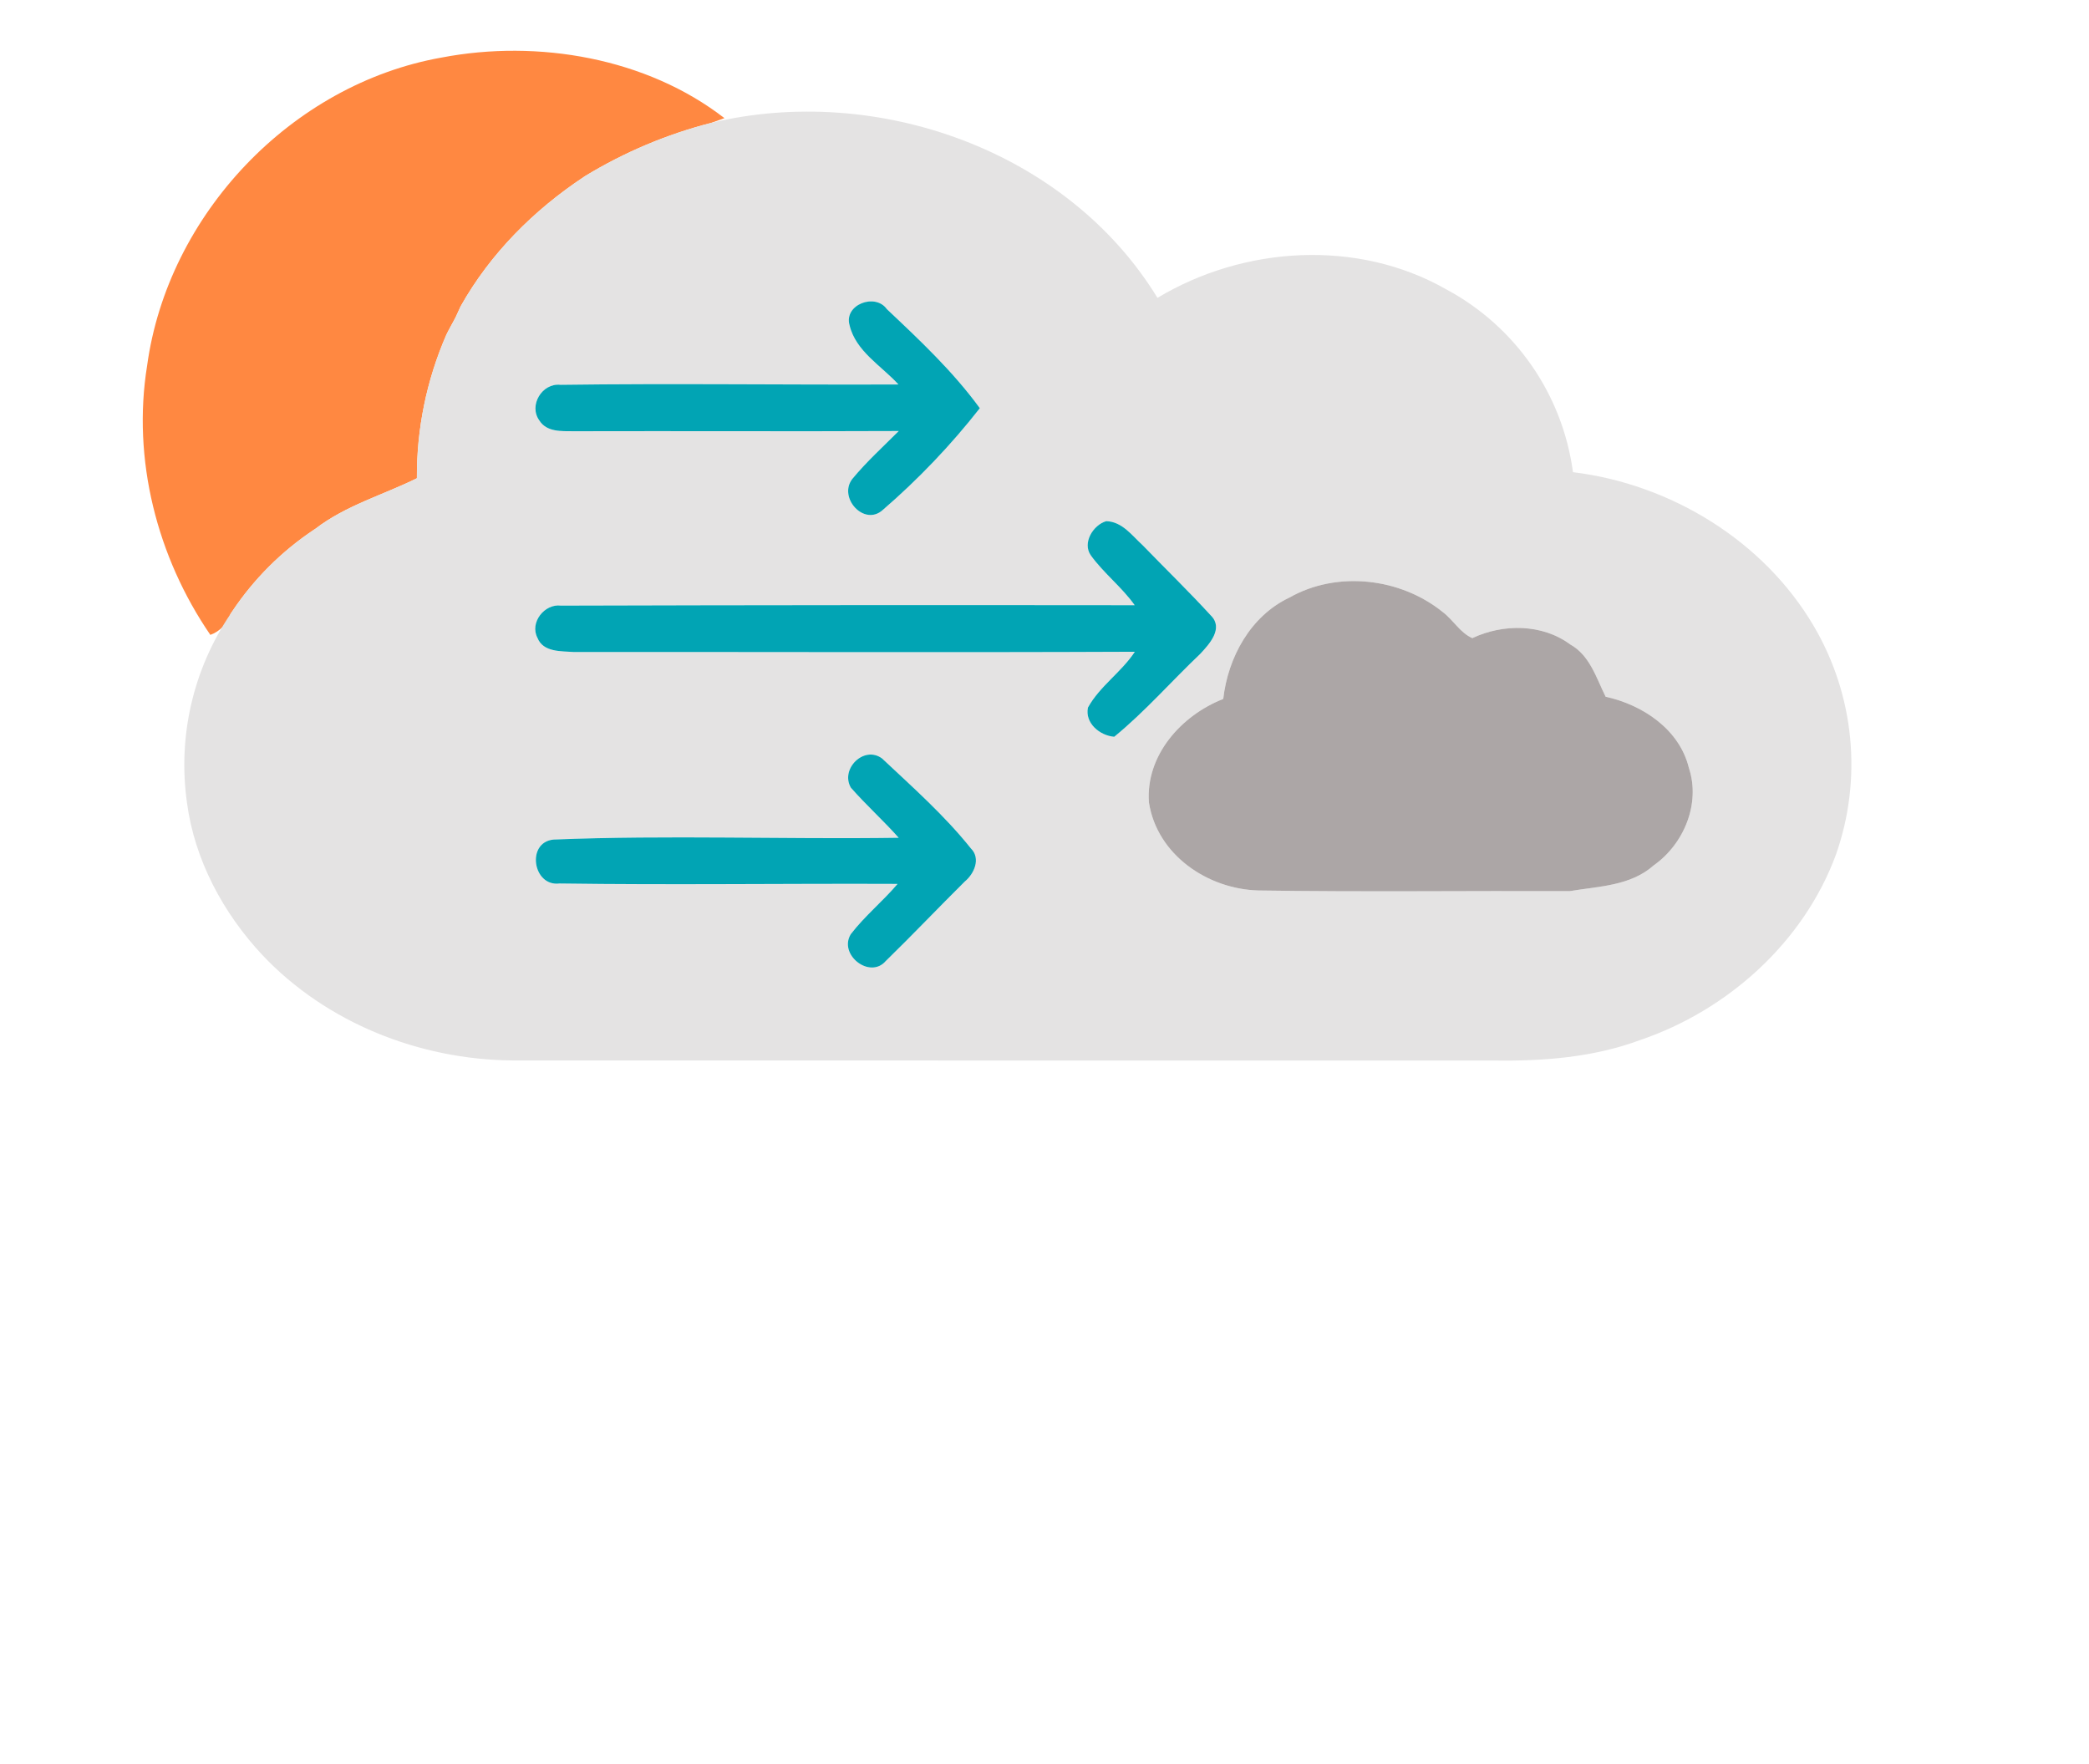
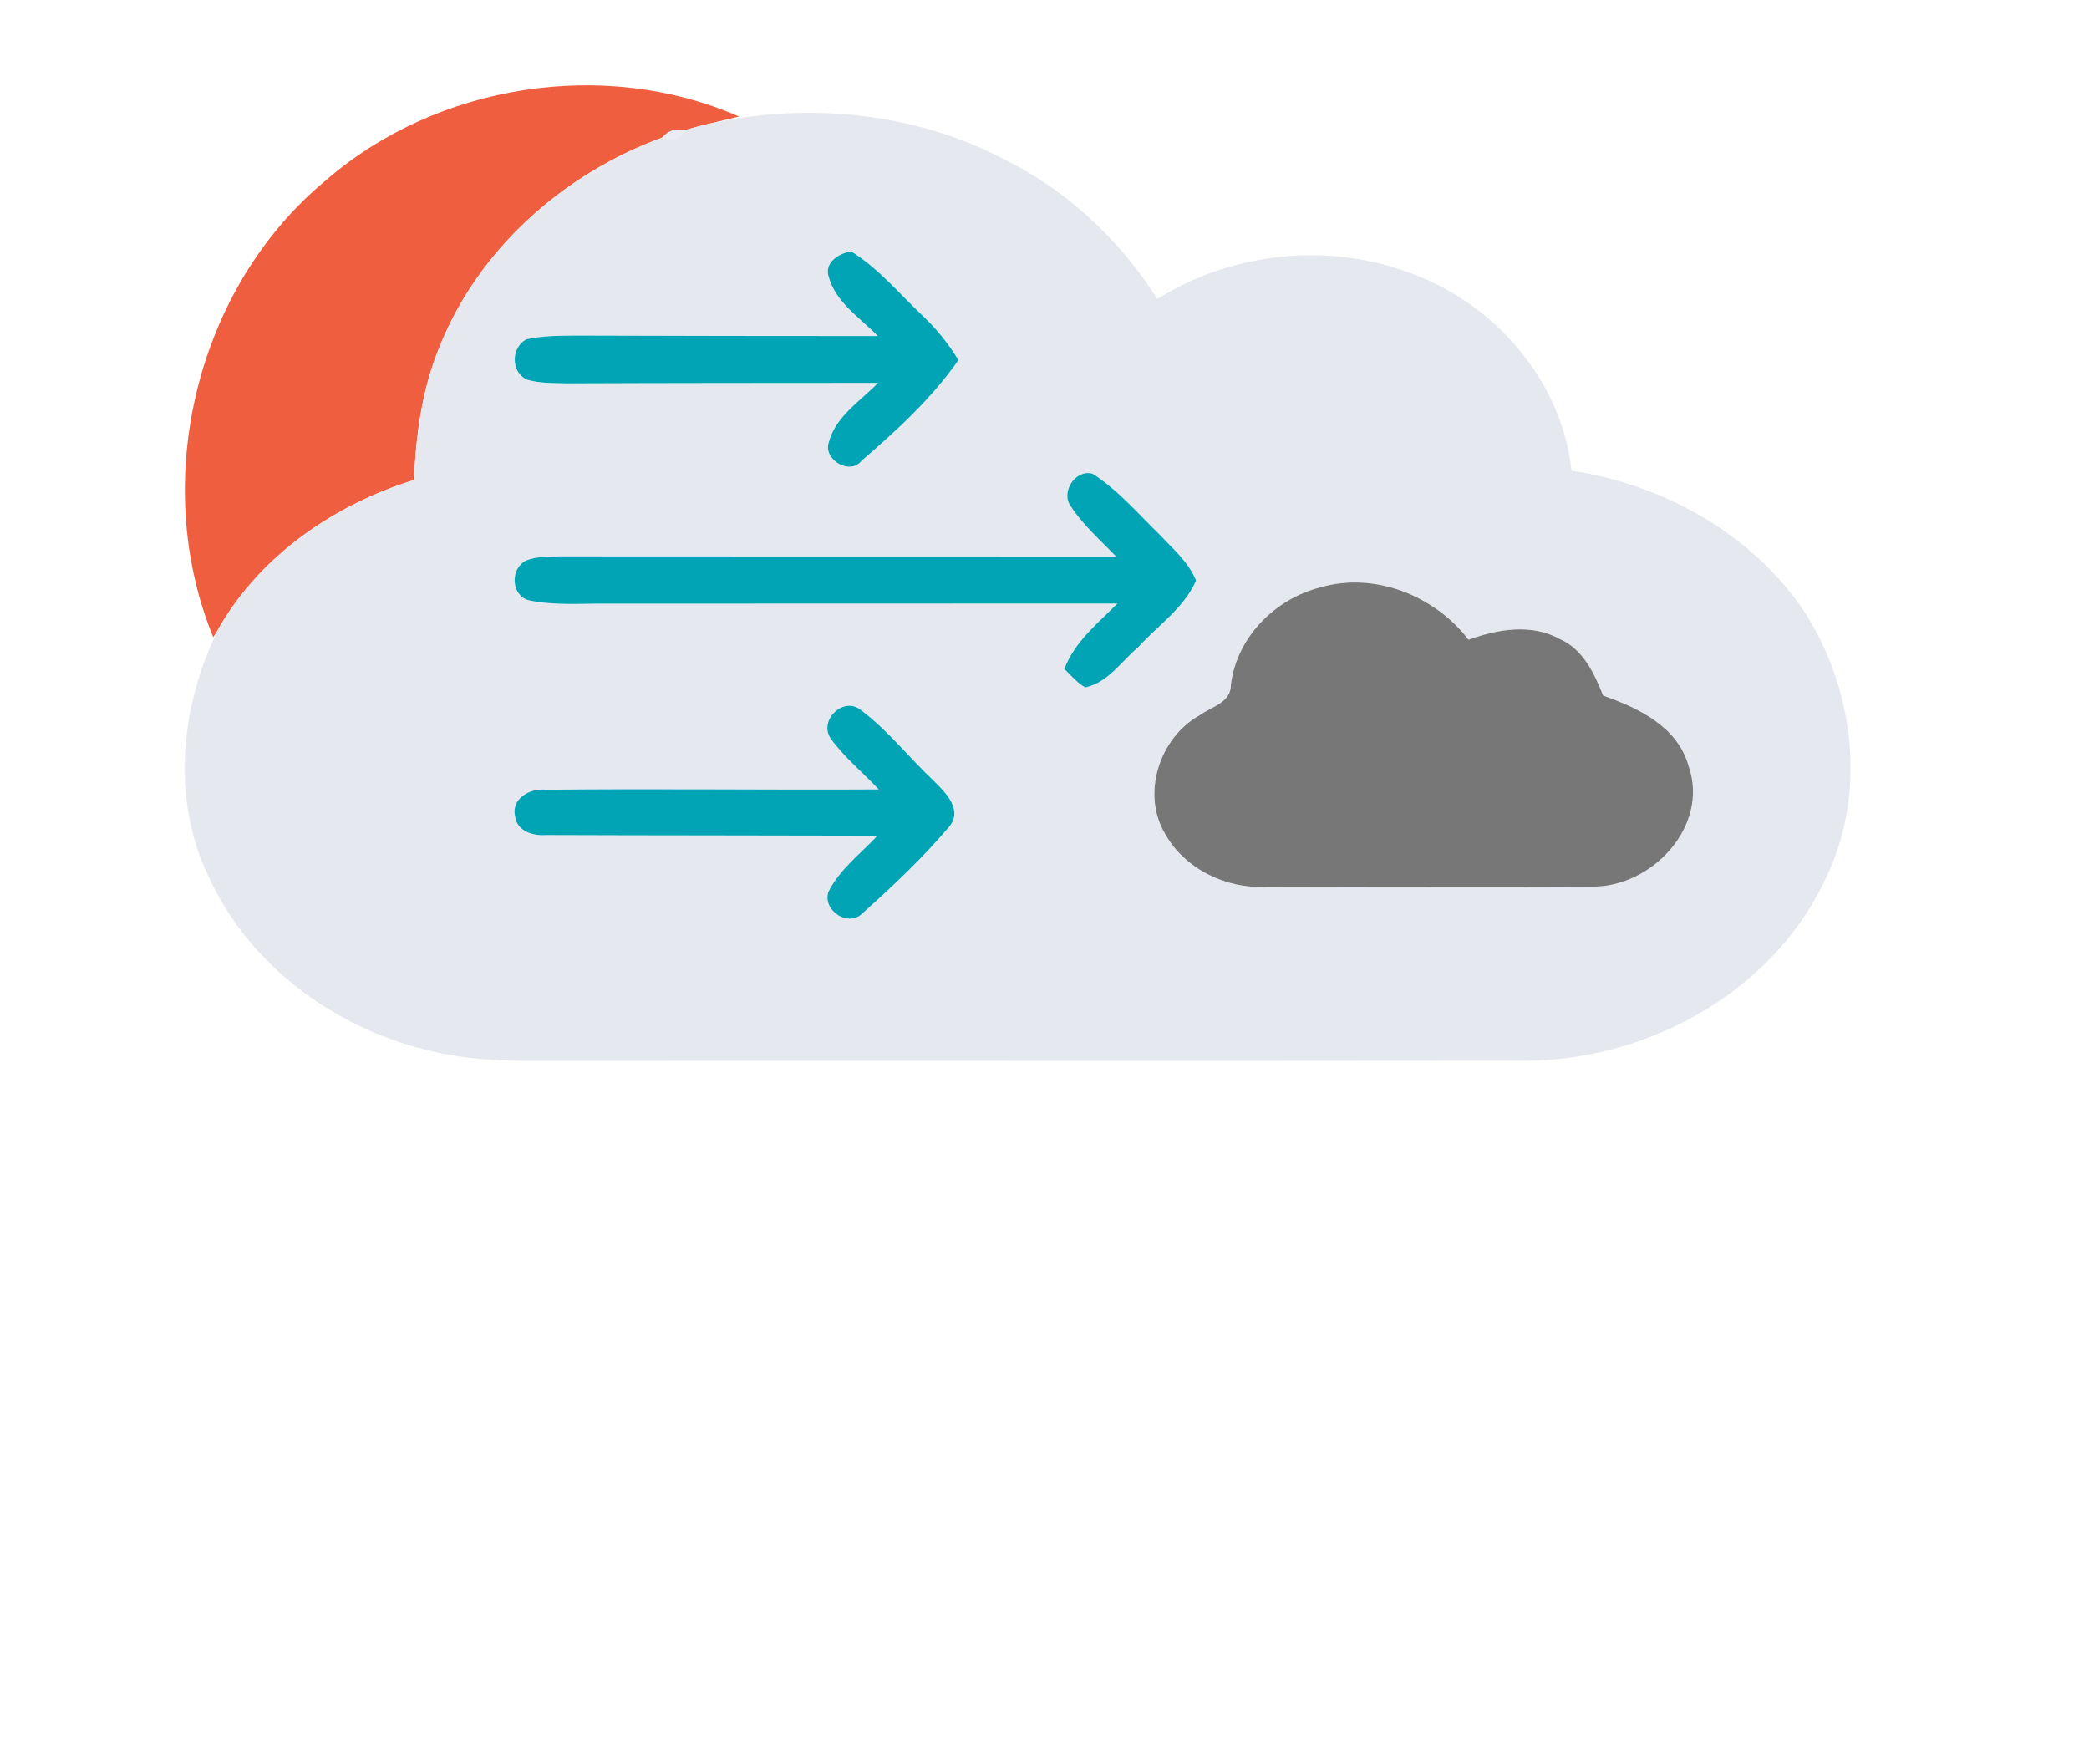
- <svg xmlns="http://www.w3.org/2000/svg" id="weather34 windy 23" viewBox="0 0 302 255">
-   <path fill="#ff8841" d="M63.84 8.32c13.94-2.67 29.66.06 40.89 8.76l-1.9.68a67.2 67.2 0 0 0-18.22 7.68l-.21.14c-7.24 4.8-13.54 11.1-17.81 18.71l-.69 1.51-.37.7-.34.62-.4.75-.27.54a51.12 51.12 0 0 0-4.25 20.73c-4.89 2.42-10.26 3.91-14.67 7.3l-.2.13A42.6 42.6 0 0 0 33.56 88.4l-.13.19-.11.17a4.78 4.78 0 0 1-2.91 3.02c-7.72-11.25-11.33-25.4-9.14-38.93 2.98-21.81 20.85-40.68 42.57-44.53z" />
-   <path fill="#e4e3e3" d="M102.83 17.76c23.92-5.74 51.47 3.96 64.5 25.3 12.48-7.5 28.91-8.54 41.73-1.24a35.3 35.3 0 0 1 18.34 26.44c14.13 1.72 27.58 9.91 34.83 22.28a39.38 39.38 0 0 1 3.19 33c-4.67 12.68-15.65 22.52-28.33 26.82-6.73 2.5-13.99 3.06-21.11 2.95-47.32-.01-94.63.01-141.95-.01-13.4-.12-26.86-5.44-36.11-15.25-5.66-6.05-9.79-13.73-10.89-22.01a38.97 38.97 0 0 1 6.29-27.28l.11-.17.13-.19A42.6 42.6 0 0 1 45.4 76.57l.2-.13c4.41-3.39 9.78-4.88 14.67-7.3a51.12 51.12 0 0 1 4.25-20.73l.27-.54.4-.75.34-.62.37-.7.69-1.51c4.27-7.61 10.57-13.91 17.81-18.71l.21-.14a67.2 67.2 0 0 1 18.22-7.68m19.99 29.26c.89 3.76 4.6 5.86 7.07 8.56-16.28.07-32.57-.17-48.86.05-2.65-.3-4.64 2.97-3.06 5.15 1.07 1.71 3.22 1.54 4.98 1.56 15.66-.04 31.32.04 46.98-.03-2.27 2.27-4.66 4.44-6.71 6.92-2.1 2.71 1.73 6.93 4.41 4.48a104.8 104.8 0 0 0 14.02-14.7c-3.87-5.31-8.68-9.83-13.44-14.32-1.67-2.38-6.25-.66-5.39 2.33m34.88 33.27c1.88 2.6 4.48 4.58 6.34 7.2-27.65-.03-55.3-.02-82.94.06-2.39-.31-4.56 2.46-3.4 4.66.83 2.11 3.45 1.91 5.31 2.05 27.01-.03 54.03.08 81.05-.04-1.94 2.95-5.08 4.98-6.78 8.07-.46 2.25 1.71 4.05 3.8 4.22 4.45-3.64 8.26-8.02 12.43-11.98 1.32-1.41 3.4-3.69 1.56-5.53-3.19-3.48-6.58-6.77-9.86-10.16-1.56-1.42-2.97-3.43-5.28-3.5-1.88.53-3.51 3.14-2.23 4.95m28.7 6.1c-5.63 2.67-8.87 8.63-9.56 14.65-6.09 2.39-11.25 8.18-10.74 14.99 1.19 7.57 8.49 12.5 15.82 12.7 15.01.23 30.03.04 45.04.09 4.17-.7 8.76-.74 12.11-3.72 4.36-3.07 6.8-8.91 5.09-14.08-1.36-5.59-6.69-9.13-12.04-10.3-1.35-2.72-2.28-5.98-5.12-7.56-4.05-3-9.71-3.01-14.15-.91-1.79-.79-2.76-2.64-4.29-3.78-6.12-4.94-15.26-6-22.16-2.08m-63.39 27.48c2.2 2.51 4.69 4.74 6.91 7.24-16.63.24-33.29-.41-49.9.26-3.98.38-3 6.85.87 6.35 16.28.23 32.58-.01 48.87.06-2.14 2.52-4.74 4.63-6.76 7.26-1.83 2.97 2.75 6.55 5.04 3.9 3.87-3.77 7.59-7.69 11.43-11.5 1.36-1.11 2.36-3.34.89-4.79-3.81-4.77-8.41-8.84-12.85-13.01-2.6-1.92-6.08 1.52-4.5 4.23z" />
-   <g fill="#aca6a6">
-     <path d="M84.4 25.58l.21-.14-.21.14zM65.9 45.8zM65.19 47.12zM64.52 48.41l.27-.54-.27.54zM45.4 76.57l.2-.13-.2.13zM186.4 86.39c6.9-3.92 16.04-2.86 22.16 2.08 1.53 1.14 2.5 2.99 4.29 3.78 4.44-2.1 10.1-2.09 14.15.91 2.84 1.58 3.77 4.84 5.12 7.56 5.35 1.17 10.68 4.71 12.04 10.3 1.71 5.17-.73 11.01-5.09 14.08-3.35 2.98-7.94 3.02-12.11 3.72-15.01-.05-30.03.14-45.04-.09-7.33-.2-14.63-5.13-15.82-12.7-.51-6.81 4.65-12.6 10.74-14.99.69-6.02 3.93-11.98 9.56-14.65zM33.43 88.59l.13-.19-.13.19z" />
+ <svg xmlns="http://www.w3.org/2000/svg" id="weather34 windy 23" width="302pt" height="255pt" viewBox="0 0 302 255" version="1.1">
+   <g id="#f05e40ff">
+     <path fill="#f05e40" opacity="1.00" d=" M 47.07 26.10 C 63.11 12.15 87.36 8.31 106.83 16.85 C 105.73 17.11 103.55 17.64 102.45 17.90 C 101.29 18.17 100.14 18.49 98.99 18.82 C 97.68 18.52 96.59 18.88 95.72 19.90 C 81.45 25.11 69.05 36.11 63.45 50.37 C 60.99 56.40 60.13 62.93 59.85 69.39 C 48.44 72.93 37.83 80.16 31.75 90.61 L 30.83 92.13 C 21.61 69.64 28.32 41.66 47.07 26.10 Z" />
  </g>
-   <g fill="#01a4b4">
-     <path d="M122.82 47.02c-.86-2.99 3.72-4.71 5.39-2.33 4.76 4.49 9.57 9.01 13.44 14.32a104.8 104.8 0 0 1-14.02 14.7c-2.68 2.45-6.51-1.77-4.41-4.48 2.05-2.48 4.44-4.65 6.71-6.92-15.66.07-31.32-.01-46.98.03-1.76-.02-3.91.15-4.98-1.56-1.58-2.18.41-5.45 3.06-5.15 16.29-.22 32.58.02 48.86-.05-2.47-2.7-6.18-4.8-7.07-8.56zM157.7 80.29c-1.28-1.81.35-4.42 2.23-4.95 2.31.07 3.72 2.08 5.28 3.5 3.28 3.39 6.67 6.68 9.86 10.16 1.84 1.84-.24 4.12-1.56 5.53-4.17 3.96-7.98 8.34-12.43 11.98-2.09-.17-4.26-1.97-3.8-4.22 1.7-3.09 4.84-5.12 6.78-8.07-27.02.12-54.04.01-81.05.04-1.86-.14-4.48.06-5.31-2.05-1.16-2.2 1.01-4.97 3.4-4.66 27.64-.08 55.29-.09 82.94-.06-1.86-2.62-4.46-4.6-6.34-7.2zM123.01 113.87c-1.58-2.71 1.9-6.15 4.5-4.23 4.44 4.17 9.04 8.24 12.85 13.01 1.47 1.45.47 3.68-.89 4.79-3.84 3.81-7.56 7.73-11.43 11.5-2.29 2.65-6.87-.93-5.04-3.9 2.02-2.63 4.62-4.74 6.76-7.26-16.29-.07-32.59.17-48.87-.06-3.87.5-4.85-5.97-.87-6.35 16.61-.67 33.27-.02 49.9-.26-2.22-2.5-4.71-4.73-6.91-7.24z" />
+   <g id="#505153ff">
+     <path fill="#e6e8ef" opacity="1.00" d=" M 102.45 17.90 C 116.68 14.76 132.00 16.20 145.00 22.94 C 154.15 27.45 161.88 34.60 167.31 43.22 C 178.19 36.39 192.22 34.95 204.21 39.60 C 216.24 44.03 225.80 55.14 227.20 68.05 C 240.20 70.01 252.68 76.83 260.34 87.66 C 267.90 98.79 269.98 113.95 264.25 126.32 C 256.91 142.92 238.83 153.13 220.99 153.33 C 173.66 153.39 126.32 153.33 78.99 153.36 C 73.65 153.41 68.25 153.28 63.02 152.10 C 49.04 149.10 36.14 139.87 30.14 126.70 C 24.66 115.32 26.13 101.64 31.75 90.61 C 37.83 80.16 48.44 72.93 59.85 69.39 C 60.13 62.93 60.99 56.40 63.45 50.37 C 69.05 36.11 81.45 25.11 95.72 19.90 C 97.13 20.52 98.22 20.16 98.99 18.82 C 100.14 18.49 101.29 18.17 102.45 17.90 M 119.80 40.01 C 120.82 43.73 124.35 45.95 126.91 48.58 C 112.26 48.57 97.61 48.57 82.97 48.51 C 80.67 48.54 78.35 48.55 76.10 49.05 C 73.86 50.23 73.82 53.81 76.18 54.88 C 78.05 55.43 80.01 55.37 81.94 55.42 C 96.94 55.36 111.94 55.36 126.94 55.35 C 124.37 57.99 120.79 60.21 119.81 63.95 C 118.97 66.45 122.88 68.76 124.54 66.62 C 129.64 62.23 134.70 57.60 138.56 52.05 C 137.11 49.68 135.37 47.50 133.34 45.60 C 129.99 42.42 126.99 38.78 123.03 36.33 C 121.28 36.64 119.14 37.93 119.80 40.01 M 154.78 73.16 C 156.57 75.92 159.09 78.08 161.34 80.45 C 134.53 80.45 107.72 80.45 80.90 80.43 C 79.28 80.50 77.58 80.41 76.04 81.04 C 73.78 82.16 73.84 85.94 76.32 86.75 C 80.16 87.60 84.13 87.21 88.03 87.27 C 112.53 87.24 137.04 87.27 161.54 87.25 C 158.68 90.13 155.34 92.79 153.87 96.71 C 154.84 97.63 155.70 98.72 156.90 99.38 C 160.17 98.68 162.13 95.60 164.56 93.55 C 167.39 90.42 171.18 87.90 172.91 83.93 C 171.85 81.27 169.59 79.36 167.68 77.32 C 164.54 74.27 161.67 70.87 157.96 68.49 C 155.48 67.77 153.31 71.14 154.78 73.16 M 190.89 84.91 C 184.33 86.56 178.80 92.13 177.95 98.95 C 178.00 101.58 175.15 102.15 173.43 103.40 C 167.63 106.62 164.96 114.76 168.45 120.57 C 171.32 125.66 177.29 128.51 183.05 128.21 C 198.71 128.14 214.38 128.26 230.04 128.17 C 238.70 128.38 247.18 119.47 244.11 110.74 C 242.53 105.05 236.89 102.35 231.76 100.56 C 230.49 97.36 228.88 93.88 225.53 92.40 C 221.42 90.10 216.51 90.96 212.30 92.48 C 207.42 86.11 198.74 82.63 190.89 84.91 M 120.12 106.81 C 122.10 109.53 124.74 111.67 127.03 114.12 C 110.99 114.22 94.94 113.98 78.90 114.17 C 76.67 113.90 73.85 115.44 74.47 118.01 C 74.72 120.18 77.08 120.86 78.93 120.72 C 94.90 120.78 110.88 120.76 126.85 120.81 C 124.41 123.44 121.35 125.68 119.74 128.97 C 118.92 131.68 122.68 134.11 124.72 132.00 C 129.13 128.06 133.47 123.95 137.29 119.43 C 139.19 117.01 136.69 114.58 135.04 112.93 C 131.45 109.56 128.39 105.60 124.45 102.64 C 121.92 100.59 118.26 104.17 120.12 106.81 Z" />
+   </g>
+   <g id="#6f453dd1">
+     <path fill="#e6e8ef" opacity="0.82" d=" M 95.72 19.90 C 96.59 18.88 97.68 18.52 98.99 18.82 C 98.22 20.16 97.13 20.52 95.72 19.90 Z" />
+   </g>
+   <g id="#01a4b4ff">
+     <path fill="#01a4b4" opacity="1.00" d=" M 119.80 40.01 C 119.14 37.93 121.28 36.64 123.03 36.33 C 126.99 38.78 129.99 42.42 133.34 45.60 C 135.37 47.50 137.11 49.68 138.56 52.05 C 134.70 57.60 129.64 62.23 124.54 66.62 C 122.88 68.76 118.97 66.45 119.81 63.95 C 120.79 60.21 124.37 57.99 126.94 55.35 C 111.94 55.36 96.94 55.36 81.94 55.42 C 80.01 55.37 78.05 55.43 76.18 54.88 C 73.82 53.81 73.86 50.23 76.10 49.05 C 78.35 48.55 80.67 48.54 82.97 48.51 C 97.61 48.57 112.26 48.57 126.91 48.58 C 124.35 45.95 120.82 43.73 119.80 40.01 Z" />
+     <path fill="#01a4b4" opacity="1.00" d=" M 154.78 73.16 C 153.31 71.14 155.48 67.77 157.96 68.49 C 161.67 70.87 164.54 74.27 167.68 77.32 C 169.59 79.36 171.85 81.27 172.91 83.93 C 171.18 87.90 167.39 90.42 164.56 93.55 C 162.13 95.60 160.17 98.68 156.90 99.38 C 155.70 98.72 154.84 97.63 153.87 96.71 C 155.34 92.79 158.68 90.13 161.54 87.25 C 137.04 87.27 112.53 87.24 88.03 87.27 C 84.13 87.21 80.16 87.60 76.32 86.75 C 73.84 85.94 73.78 82.16 76.04 81.04 C 77.58 80.41 79.28 80.50 80.90 80.43 C 107.72 80.45 134.53 80.45 161.34 80.45 C 159.09 78.08 156.57 75.92 154.78 73.16 Z" />
+     <path fill="#01a4b4" opacity="1.00" d=" M 120.12 106.81 C 118.26 104.17 121.92 100.59 124.45 102.64 C 128.39 105.60 131.45 109.56 135.04 112.93 C 136.69 114.58 139.19 117.01 137.29 119.43 C 133.47 123.95 129.13 128.06 124.72 132.00 C 122.68 134.11 118.92 131.68 119.74 128.97 C 121.35 125.68 124.41 123.44 126.85 120.81 C 110.88 120.76 94.90 120.78 78.93 120.72 C 77.08 120.86 74.72 120.18 74.47 118.01 C 73.85 115.44 76.67 113.90 78.90 114.17 C 94.94 113.98 110.99 114.22 127.03 114.12 C 124.74 111.67 122.10 109.53 120.12 106.81 Z" />
+   </g>
+   <g id="#aca6a6ff">
+     <path fill="#777" opacity="1.00" d=" M 190.89 84.91 C 198.74 82.63 207.42 86.11 212.30 92.48 C 216.51 90.96 221.42 90.10 225.53 92.40 C 228.88 93.88 230.49 97.36 231.76 100.56 C 236.89 102.35 242.53 105.05 244.11 110.74 C 247.18 119.47 238.70 128.38 230.04 128.17 C 214.38 128.26 198.71 128.14 183.05 128.21 C 177.29 128.51 171.32 125.66 168.45 120.57 C 164.96 114.76 167.63 106.62 173.43 103.40 C 175.15 102.15 178.00 101.58 177.95 98.95 C 178.80 92.13 184.33 86.56 190.89 84.91 Z" />
  </g>
</svg>
